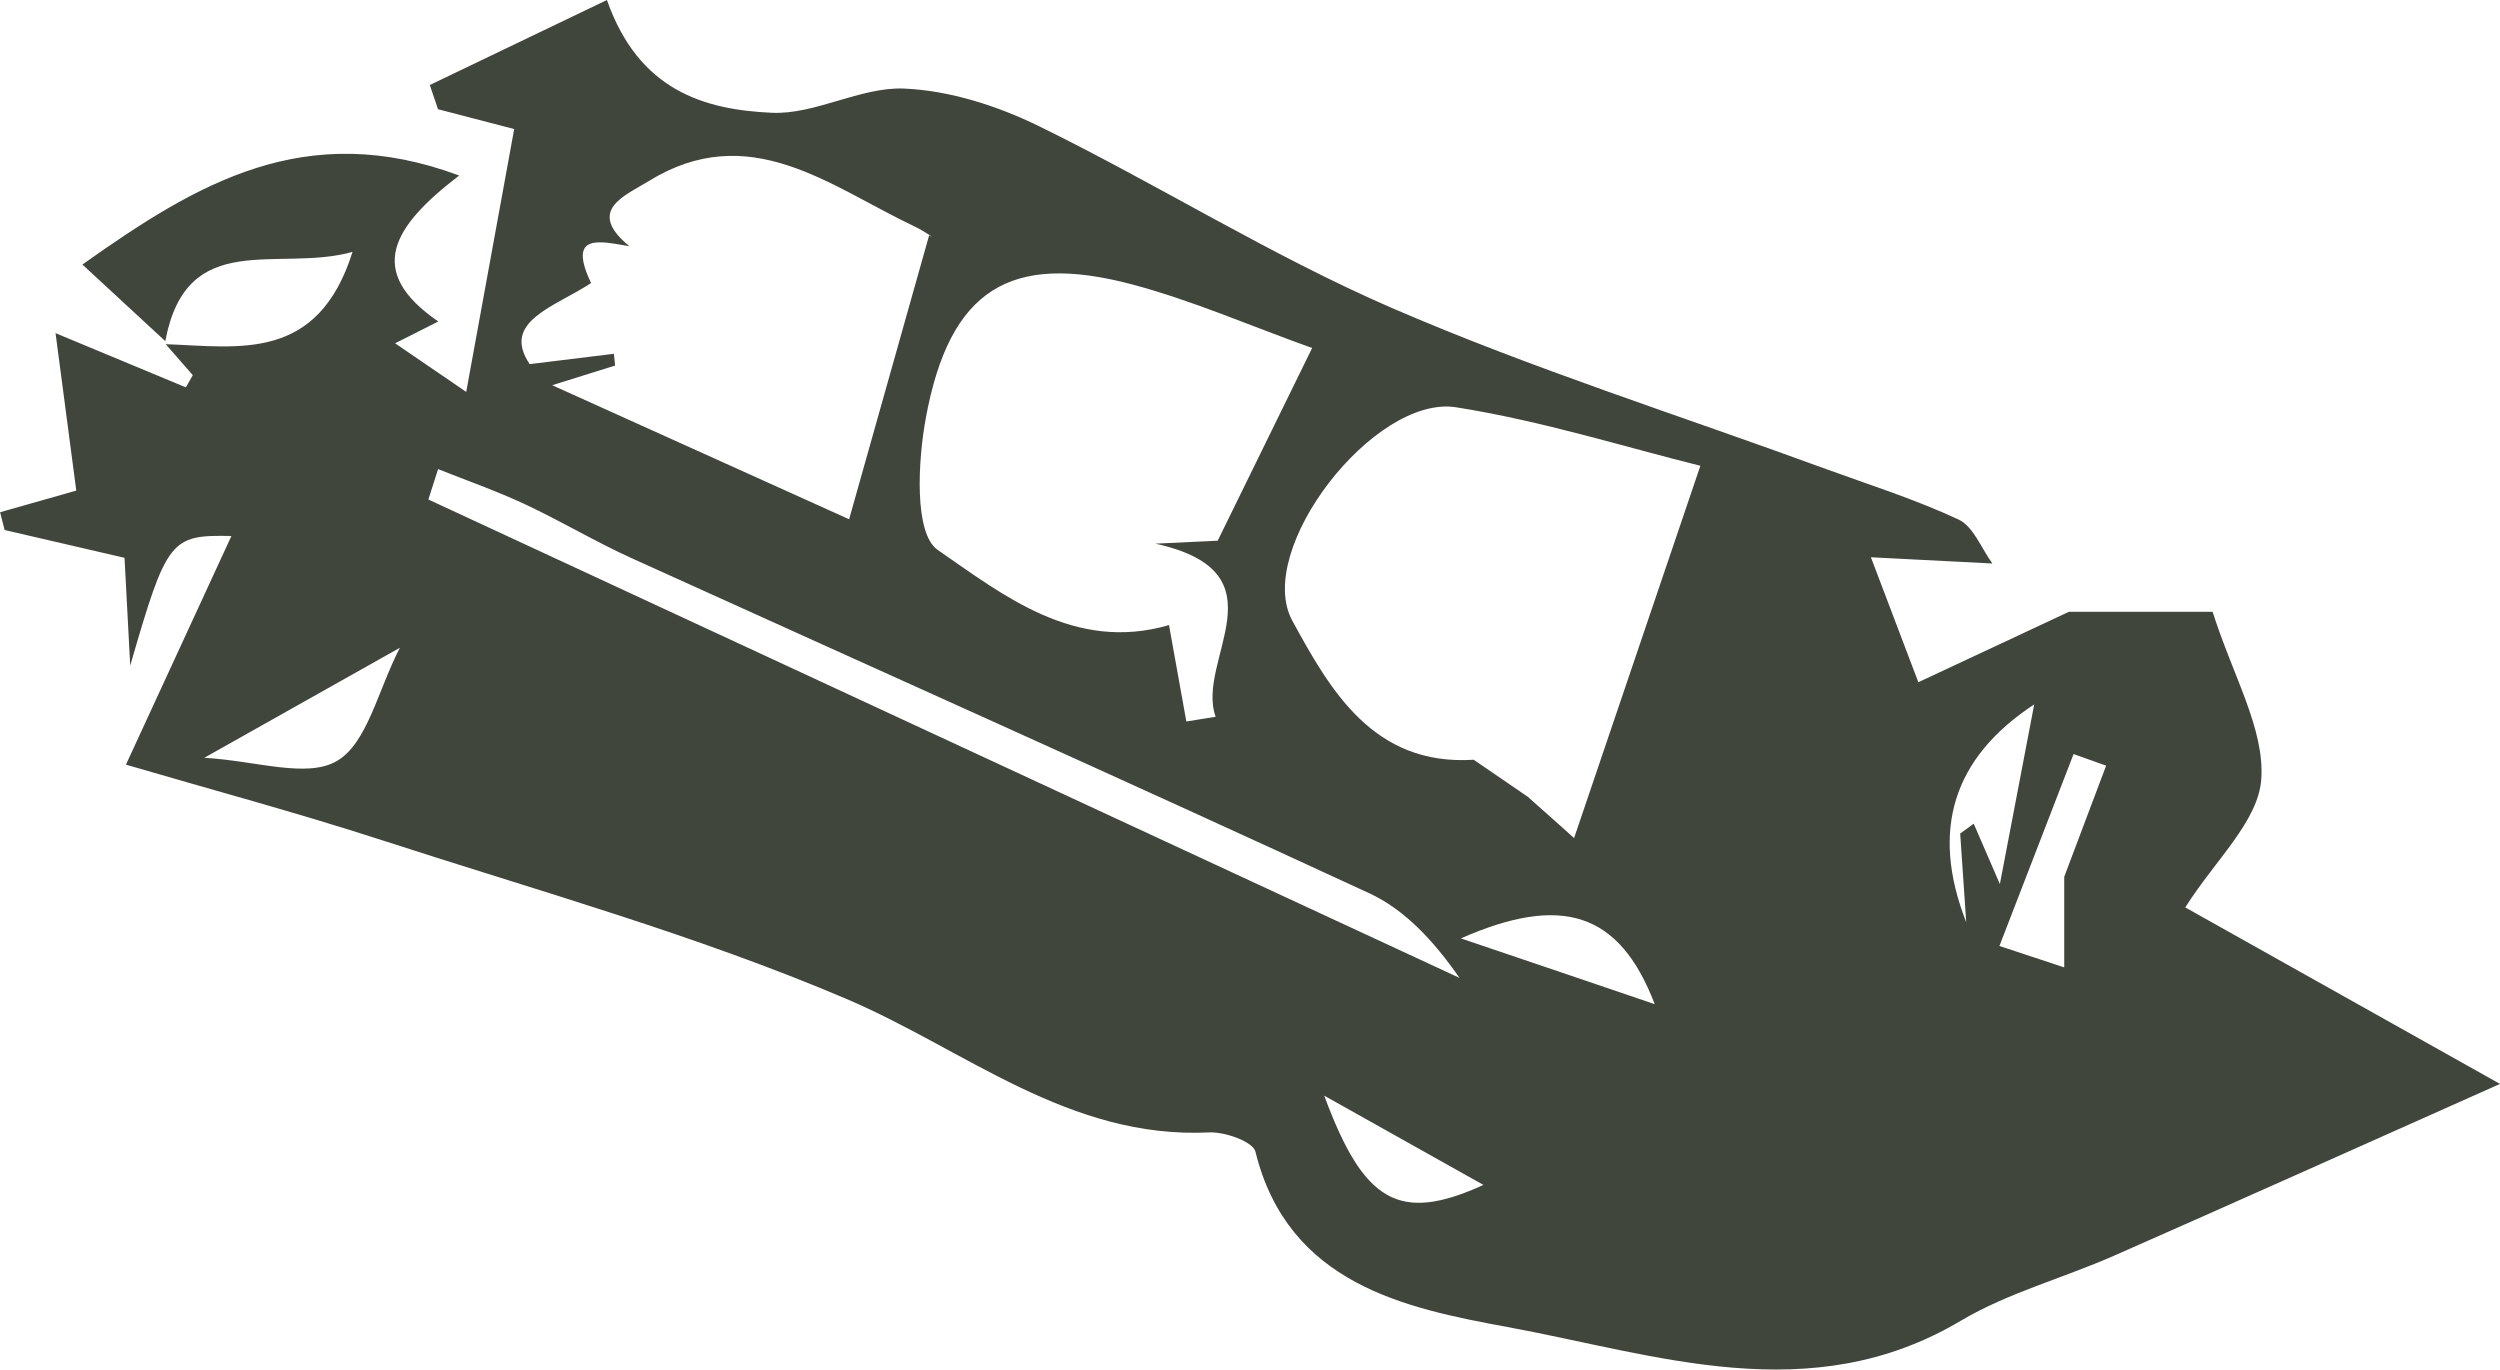
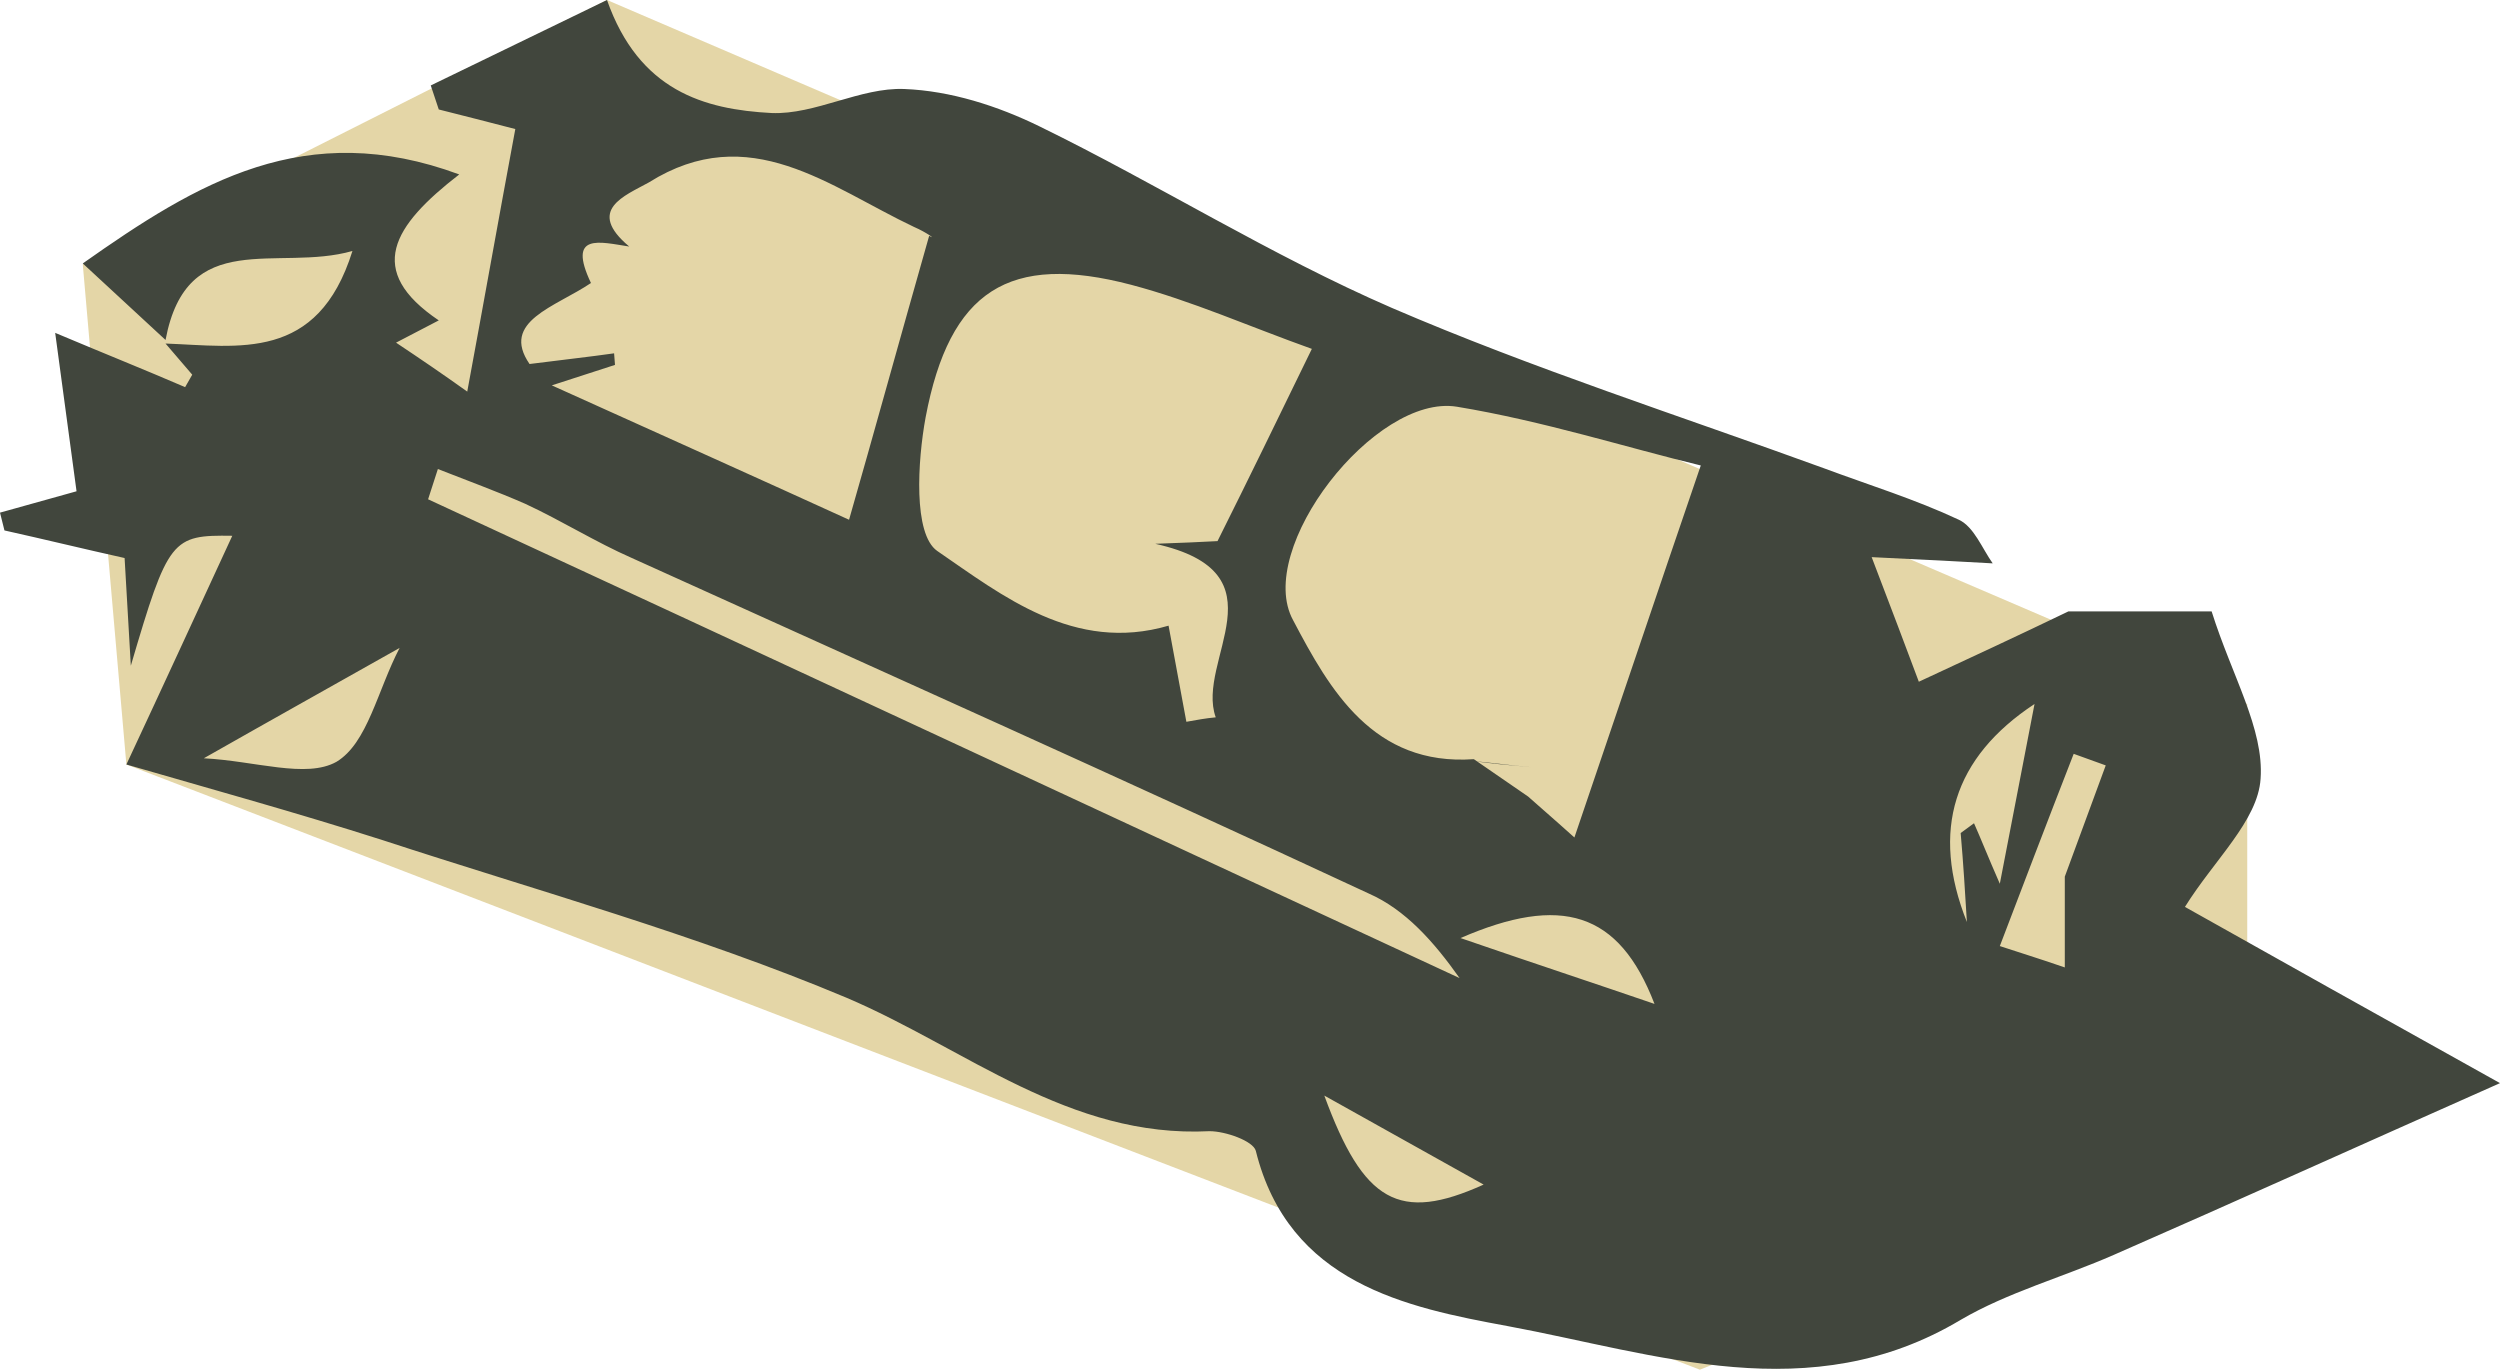
- <svg xmlns="http://www.w3.org/2000/svg" id="b" viewBox="0 0 280.88 153.88">
+ <svg xmlns="http://www.w3.org/2000/svg" version="1.1" id="b" x="0px" y="0px" viewBox="0 0 280.9 153.9" style="enable-background:new 0 0 280.9 153.9;" xml:space="preserve">
+   <style type="text/css">
+ 	.st0{fill:#E4D6A7;}
+ 	.st1{fill:#41463D;}
+ </style>
+   <polygon class="st0" points="14.2,85.9 9.3,29.7 68.2,0 252.5,79.1 252.5,129.1 191,153.9 " />
  <g id="c">
    <g id="d">
      <g id="e">
        <g>
-           <path d="M232.45,68.74h16.14c2.33,7.3,5.86,13.18,5.47,18.8-.32,4.72-5.21,9.13-8.54,14.41,10.27,5.76,21.57,12.1,35.36,19.83-16.02,7.14-29.67,13.27-43.36,19.3-5.72,2.52-11.93,4.17-17.24,7.32-16.92,10.05-34.24,3.76-50.93,.69-11.4-2.1-24.63-4.79-28.3-19.7-.28-1.12-3.42-2.24-5.17-2.16-15.84,.77-27.42-9.31-40.83-15.02-16.84-7.17-34.64-12.13-52.1-17.8-9.68-3.14-19.54-5.78-28.8-8.5,4.26-9.23,8.18-17.74,11.85-25.69-6.84-.13-7.25,.3-11.37,14.57l-.64-12.12c-4.47-1.04-8.97-2.08-13.47-3.12l-.51-2,8.56-2.43-2.33-17.69c5.72,2.38,10.18,4.24,14.64,6.09l.78-1.37c-1.01-1.16-2.04-2.33-3.04-3.48,8.21,.29,17.07,2.06,20.99-10.37-8.41,2.35-18.63-2.77-21.04,10.03l-9.31-8.61c12.89-9.14,25.04-16.43,42.33-10-7.52,5.76-10.56,10.76-2.35,16.4l-4.85,2.45c2.67,1.82,5.2,3.55,7.99,5.46,1.77-9.73,3.52-19.29,5.39-29.53-3.07-.81-5.82-1.52-8.56-2.23l-.92-2.72L68.19,0c3.58,10.2,10.95,12.32,18.5,12.67,4.9,.23,9.97-2.92,14.88-2.72,5.15,.22,10.53,1.95,15.21,4.25,13.32,6.53,25.98,14.49,39.55,20.38,15.79,6.84,32.3,12.06,48.5,18,5.1,1.86,10.31,3.5,15.22,5.79,1.67,.78,2.56,3.25,3.8,4.94-3.59-.18-7.18-.37-13.65-.7,2.28,6,3.8,10.03,5.33,14.04,5.64-2.64,11.28-5.27,16.91-7.91h.01ZM70.74,27.67c-3.28-.54-7.05-1.59-4.33,4.13-4.02,2.66-10.15,4.29-6.9,9.11,3.91-.48,6.69-.82,9.46-1.16l.14,1.32-7.07,2.21c13.3,6,24.24,10.94,33.36,15.06,2.66-9.44,5.72-20.32,8.99-31.9,.91,.55-.35-.38-1.73-1.04-9.46-4.5-18.49-12.05-29.83-5.02-2.62,1.62-7.03,3.26-2.11,7.29Zm94.82,57.68l6.09,4.17c2.5,2.22,5.01,4.45,5.2,4.64,4.57-13.48,9.31-27.46,14.19-41.83-8.27-2.04-17.74-5.04-27.44-6.57-9.2-1.45-22.75,16.04-18.4,23.99,4.22,7.72,9.07,16.32,20.35,15.61Zm-32.27-4.29c1.09-.17,2.2-.36,3.29-.53-2.3-6.38,8.01-16.19-6.77-19.45,2.66-.13,5.32-.25,7-.33,3.55-7.23,6.76-13.79,10.61-21.65-6.99-2.5-13.49-5.36-20.28-7.16-13.66-3.61-20.43,.61-23.1,14.9-.92,4.93-1.36,13.1,1.32,14.95,7.33,5.05,15.37,11.53,25.98,8.44l1.95,10.84ZM49.22,52.7l-1.09,3.42c38.62,17.91,77.23,35.84,115.85,53.75-2.85-4.1-6.12-7.67-10.18-9.53-27.52-12.73-55.22-25.1-82.84-37.63-4.08-1.85-7.94-4.17-12-6.07-3.18-1.48-6.49-2.64-9.75-3.94Zm179.33,26.44c-9.14,6-11.68,14.16-7.64,24.47-.23-3.32-.45-6.63-.68-9.96l1.52-1.11c.77,1.78,1.54,3.57,2.94,6.79,1.47-7.71,2.49-13.02,3.86-20.2h.01Zm-183.61-6.37c-7.79,4.39-13.89,7.82-21.99,12.37,5.81,.33,11.5,2.33,14.88,.37,3.43-1.98,4.59-7.87,7.1-12.74Zm191.68,13.25l-3.65-1.3c-2.96,7.66-5.93,15.32-8.33,21.56,1.52,.51,4.4,1.45,7.28,2.41v-10.18l4.71-12.49Zm-50.71,26.8c-3.98-10.42-10.52-12.34-21.78-7.39,8.94,3.03,15.37,5.2,21.78,7.39Zm-19.24,20.31c-6.65-3.73-11.78-6.61-17.89-10.03,4.44,12,8.4,14.35,17.89,10.03Z" fill="#41463d" />
-           <path d="M172.04,86.24c-2.21-.23-4.41-.46-6.62-.7,2.21,.23,4.41,.46,6.62,.7Z" fill="#41463d" />
+           <path class="st1" d="M232.4,68.7h16.1c2.3,7.3,5.9,13.2,5.5,18.8c-0.3,4.7-5.2,9.1-8.5,14.4c10.3,5.8,21.6,12.1,35.4,19.8      c-16,7.1-29.7,13.3-43.4,19.3c-5.7,2.5-11.9,4.2-17.2,7.3c-16.9,10.1-34.2,3.8-50.9,0.7c-11.4-2.1-24.6-4.8-28.3-19.7      c-0.3-1.1-3.4-2.2-5.2-2.2c-15.8,0.8-27.4-9.3-40.8-15C78.2,105,60.4,100.1,43,94.4c-9.7-3.1-19.5-5.8-28.8-8.5      c4.3-9.2,8.2-17.7,11.9-25.7c-6.8-0.1-7.2,0.3-11.4,14.6L14,62.7c-4.5-1-9-2.1-13.5-3.1l-0.5-2l8.6-2.4L6.2,37.4      c5.7,2.4,10.2,4.2,14.6,6.1l0.8-1.4c-1-1.2-2-2.3-3-3.5c8.2,0.3,17.1,2.1,21-10.4c-8.4,2.4-18.6-2.8-21,10l-9.3-8.6      c12.9-9.1,25-16.4,42.3-10c-7.5,5.8-10.6,10.8-2.3,16.4l-4.8,2.5c2.7,1.8,5.2,3.5,8,5.5c1.8-9.7,3.5-19.3,5.4-29.5      c-3.1-0.8-5.8-1.5-8.6-2.2l-0.9-2.7L68.2,0c3.6,10.2,10.9,12.3,18.5,12.7c4.9,0.2,10-2.9,14.9-2.7c5.2,0.2,10.5,1.9,15.2,4.2      c13.3,6.5,26,14.5,39.6,20.4c15.8,6.8,32.3,12.1,48.5,18c5.1,1.9,10.3,3.5,15.2,5.8c1.7,0.8,2.6,3.2,3.8,4.9      c-3.6-0.2-7.2-0.4-13.6-0.7c2.3,6,3.8,10,5.3,14C221.2,74,226.8,71.4,232.4,68.7L232.4,68.7L232.4,68.7z M70.7,27.7      c-3.3-0.5-7-1.6-4.3,4.1c-4,2.7-10.2,4.3-6.9,9.1c3.9-0.5,6.7-0.8,9.5-1.2l0.1,1.3L62,43.3c13.3,6,24.2,10.9,33.4,15.1      c2.7-9.4,5.7-20.3,9-31.9c0.9,0.5-0.3-0.4-1.7-1c-9.5-4.5-18.5-12.1-29.8-5C70.2,22,65.8,23.6,70.7,27.7L70.7,27.7z M165.6,85.3      l6.1,4.2c2.5,2.2,5,4.4,5.2,4.6c4.6-13.5,9.3-27.5,14.2-41.8c-8.3-2-17.7-5-27.4-6.6c-9.2-1.5-22.8,16-18.4,24      C149.4,77.5,154.3,86.1,165.6,85.3L165.6,85.3z M133.3,81.1c1.1-0.2,2.2-0.4,3.3-0.5c-2.3-6.4,8-16.2-6.8-19.5      c2.7-0.1,5.3-0.2,7-0.3c3.6-7.2,6.8-13.8,10.6-21.6c-7-2.5-13.5-5.4-20.3-7.2c-13.7-3.6-20.4,0.6-23.1,14.9      c-0.9,4.9-1.4,13.1,1.3,15c7.3,5,15.4,11.5,26,8.4L133.3,81.1L133.3,81.1z M49.2,52.7l-1.1,3.4C86.8,74,125.4,92,164,109.9      c-2.9-4.1-6.1-7.7-10.2-9.5C126.3,87.6,98.6,75.2,71,62.7c-4.1-1.8-7.9-4.2-12-6.1C55.8,55.2,52.5,54,49.2,52.7L49.2,52.7z       M228.6,79.1c-9.1,6-11.7,14.2-7.6,24.5c-0.2-3.3-0.4-6.6-0.7-10l1.5-1.1c0.8,1.8,1.5,3.6,2.9,6.8      C226.2,91.6,227.2,86.3,228.6,79.1L228.6,79.1L228.6,79.1z M44.9,72.8c-7.8,4.4-13.9,7.8-22,12.4c5.8,0.3,11.5,2.3,14.9,0.4      C41.3,83.5,42.4,77.6,44.9,72.8L44.9,72.8z M236.6,86l-3.6-1.3c-3,7.7-5.9,15.3-8.3,21.6c1.5,0.5,4.4,1.4,7.3,2.4V98.5L236.6,86      L236.6,86z M185.9,112.8c-4-10.4-10.5-12.3-21.8-7.4C173.1,108.5,179.5,110.6,185.9,112.8z M166.7,133.1      c-6.6-3.7-11.8-6.6-17.9-10C153.2,135.1,157.2,137.4,166.7,133.1z" />
+           <path class="st1" d="M172,86.2c-2.2-0.2-4.4-0.5-6.6-0.7C167.6,85.8,169.8,86,172,86.2z" />
        </g>
      </g>
    </g>
  </g>
</svg>
